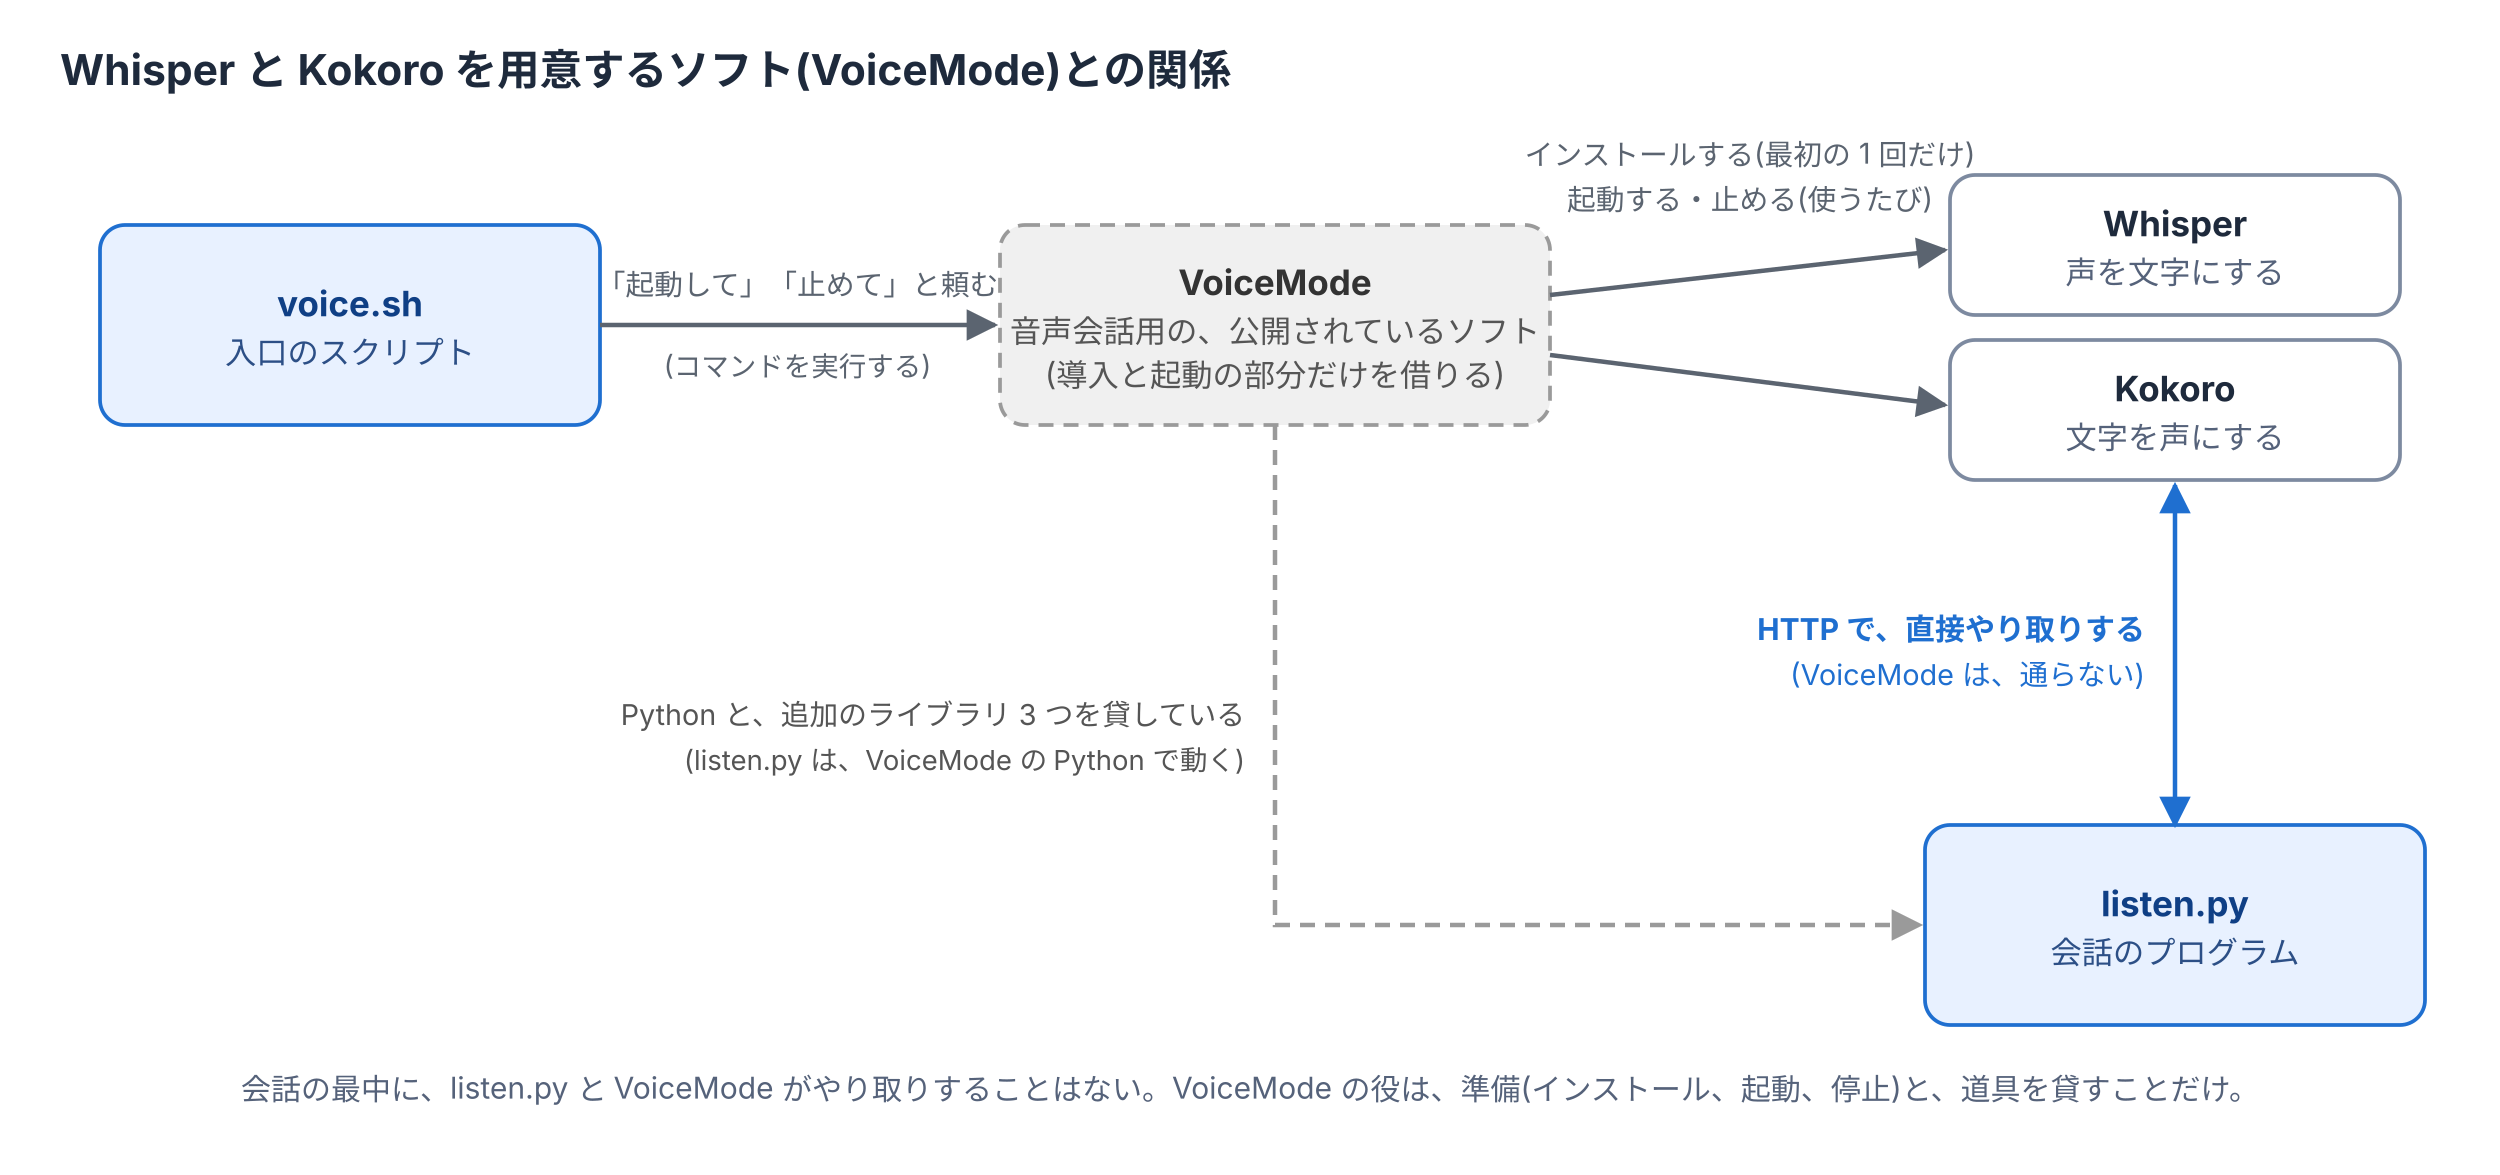
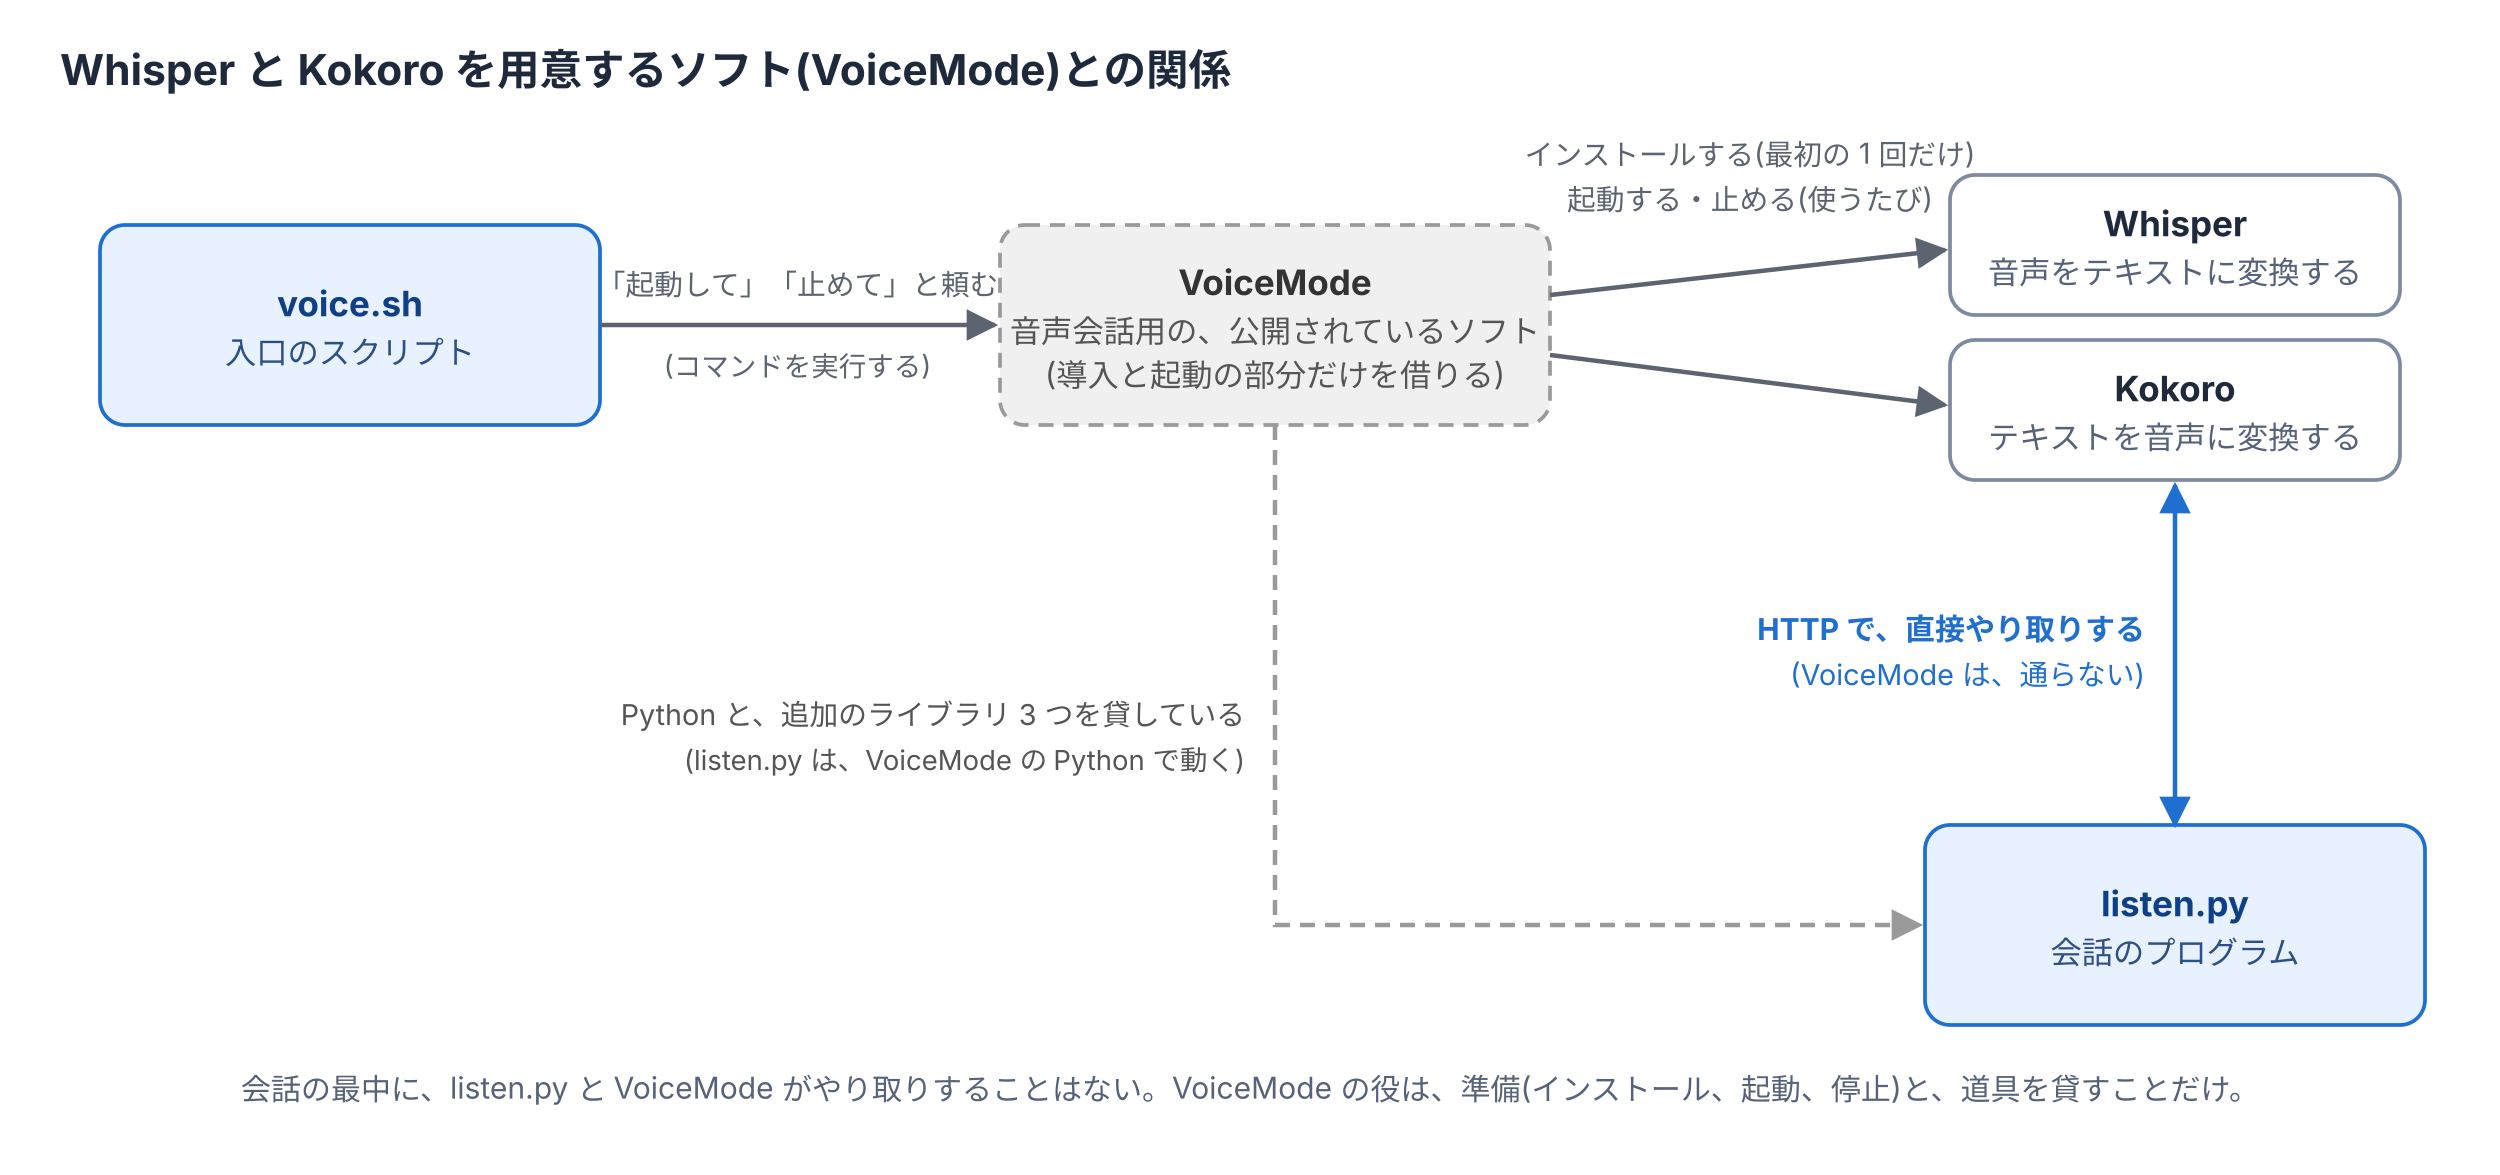
<svg xmlns="http://www.w3.org/2000/svg" viewBox="0 0 1000 470" width="1000" height="470" font-family="-apple-system, 'Hiragino Sans', 'Noto Sans JP', sans-serif">
  <defs>
    <marker id="a" viewBox="0 0 10 10" refX="9" refY="5" markerWidth="7" markerHeight="7" orient="auto-start-reverse">
      <path d="M0,0 L10,5 L0,10 z" fill="context-stroke" />
    </marker>
  </defs>
  <rect x="0" y="0" width="1000" height="470" fill="#ffffff" />
  <text x="24" y="34" font-size="17" fill="#1e2a3c" font-weight="700" text-anchor="start">Whisper と Kokoro を用意するソフト(VoiceMode)との関係</text>
  <rect x="40" y="90" width="200" height="80" rx="10" fill="#e8f1ff" stroke="#1f6fd0" stroke-width="1.5" />
  <text x="140.0" y="126.5" font-size="14" fill="#0f3f85" font-weight="700" text-anchor="middle">voice.sh</text>
  <text x="140.0" y="145.5" font-size="12.5" fill="#2c4f86" text-anchor="middle">入口のスクリプト</text>
  <rect x="400" y="90" width="220" height="80" rx="10" fill="#f0f0f0" stroke="#9a9a9a" stroke-width="1.5" stroke-dasharray="6 4" />
  <text x="510.0" y="118.0" font-size="14" fill="#333333" font-weight="700" text-anchor="middle">VoiceMode</text>
  <text x="510.0" y="137.0" font-size="12.5" fill="#555555" text-anchor="middle">音声会話用の、公開されているソフト</text>
  <text x="510.0" y="154.0" font-size="12.5" fill="#555555" text-anchor="middle">(導入と起動の部分だけを借りる)</text>
  <rect x="780" y="70" width="180" height="56" rx="10" fill="#ffffff" stroke="#7d8aa0" stroke-width="1.5" />
  <text x="870.0" y="94.5" font-size="14" fill="#1e2a3c" font-weight="700" text-anchor="middle">Whisper</text>
-   <text x="870.0" y="113.5" font-size="12.5" fill="#55627a" text-anchor="middle">声を文字にする</text>
+   <text x="870.0" y="113.5" font-size="12.5" fill="#55627a" text-anchor="middle">音声をテキストに変換する</text>
  <rect x="780" y="136" width="180" height="56" rx="10" fill="#ffffff" stroke="#7d8aa0" stroke-width="1.5" />
  <text x="870.0" y="160.5" font-size="14" fill="#1e2a3c" font-weight="700" text-anchor="middle">Kokoro</text>
-   <text x="870.0" y="179.5" font-size="12.5" fill="#55627a" text-anchor="middle">文字を声にする</text>
+   <text x="870.0" y="179.5" font-size="12.5" fill="#55627a" text-anchor="middle">テキストを音声に変換する</text>
  <rect x="770" y="330" width="200" height="80" rx="10" fill="#e8f1ff" stroke="#1f6fd0" stroke-width="1.5" />
  <text x="870.0" y="366.5" font-size="14" fill="#0f3f85" font-weight="700" text-anchor="middle">listen.py</text>
  <text x="870.0" y="385.5" font-size="12.5" fill="#2c4f86" text-anchor="middle">会話のプログラム</text>
  <path d="M240,130 L398,130" fill="none" stroke="#5b6470" stroke-width="1.8" marker-end="url(#a)" />
  <text x="319.0" y="118" font-size="11.5" fill="#5b6470" text-anchor="middle">「起動して」「止めて」と頼む</text>
  <text x="319" y="150" font-size="11" fill="#5b6470" text-anchor="middle">(コマンドを実行する)</text>
  <path d="M620,118 L778,100" fill="none" stroke="#5b6470" stroke-width="1.8" marker-end="url(#a)" />
  <path d="M620,142 L778,162" fill="none" stroke="#5b6470" stroke-width="1.8" marker-end="url(#a)" />
  <text x="700" y="66" font-size="11.5" fill="#5b6470" text-anchor="middle">インストールする(最初の 1 回だけ)</text>
  <text x="700" y="84" font-size="11.5" fill="#5b6470" text-anchor="middle">起動する・止める(使うたび)</text>
  <path d="M510,170 L510,370 L768,370" fill="none" stroke="#9a9a9a" stroke-width="1.8" stroke-dasharray="6 4" marker-end="url(#a)" />
  <text x="498" y="290" font-size="11.5" fill="#555555" text-anchor="end">Python と、追加のライブラリ 3 つを貸している</text>
  <text x="498" y="308" font-size="11" fill="#555555" text-anchor="end">(listen.py は、VoiceMode の Python で動く)</text>
  <path d="M870,330 L870,194" fill="none" stroke="#1f6fd0" stroke-width="1.8" marker-end="url(#a)" marker-start="url(#a)" />
  <text x="858" y="256" font-size="12" fill="#1f6fd0" font-weight="700" text-anchor="end">HTTP で、直接やり取りする</text>
  <text x="858" y="274" font-size="11.5" fill="#1f6fd0" text-anchor="end">(VoiceMode は、通らない)</text>
  <text x="500" y="440" font-size="12" fill="#55627a" text-anchor="middle">会話の最中に、listen.py と VoiceMode がやり取りすることはない。VoiceMode の役は、準備(インストール、起動、停止)と、道具を貸すことだけ。</text>
</svg>
